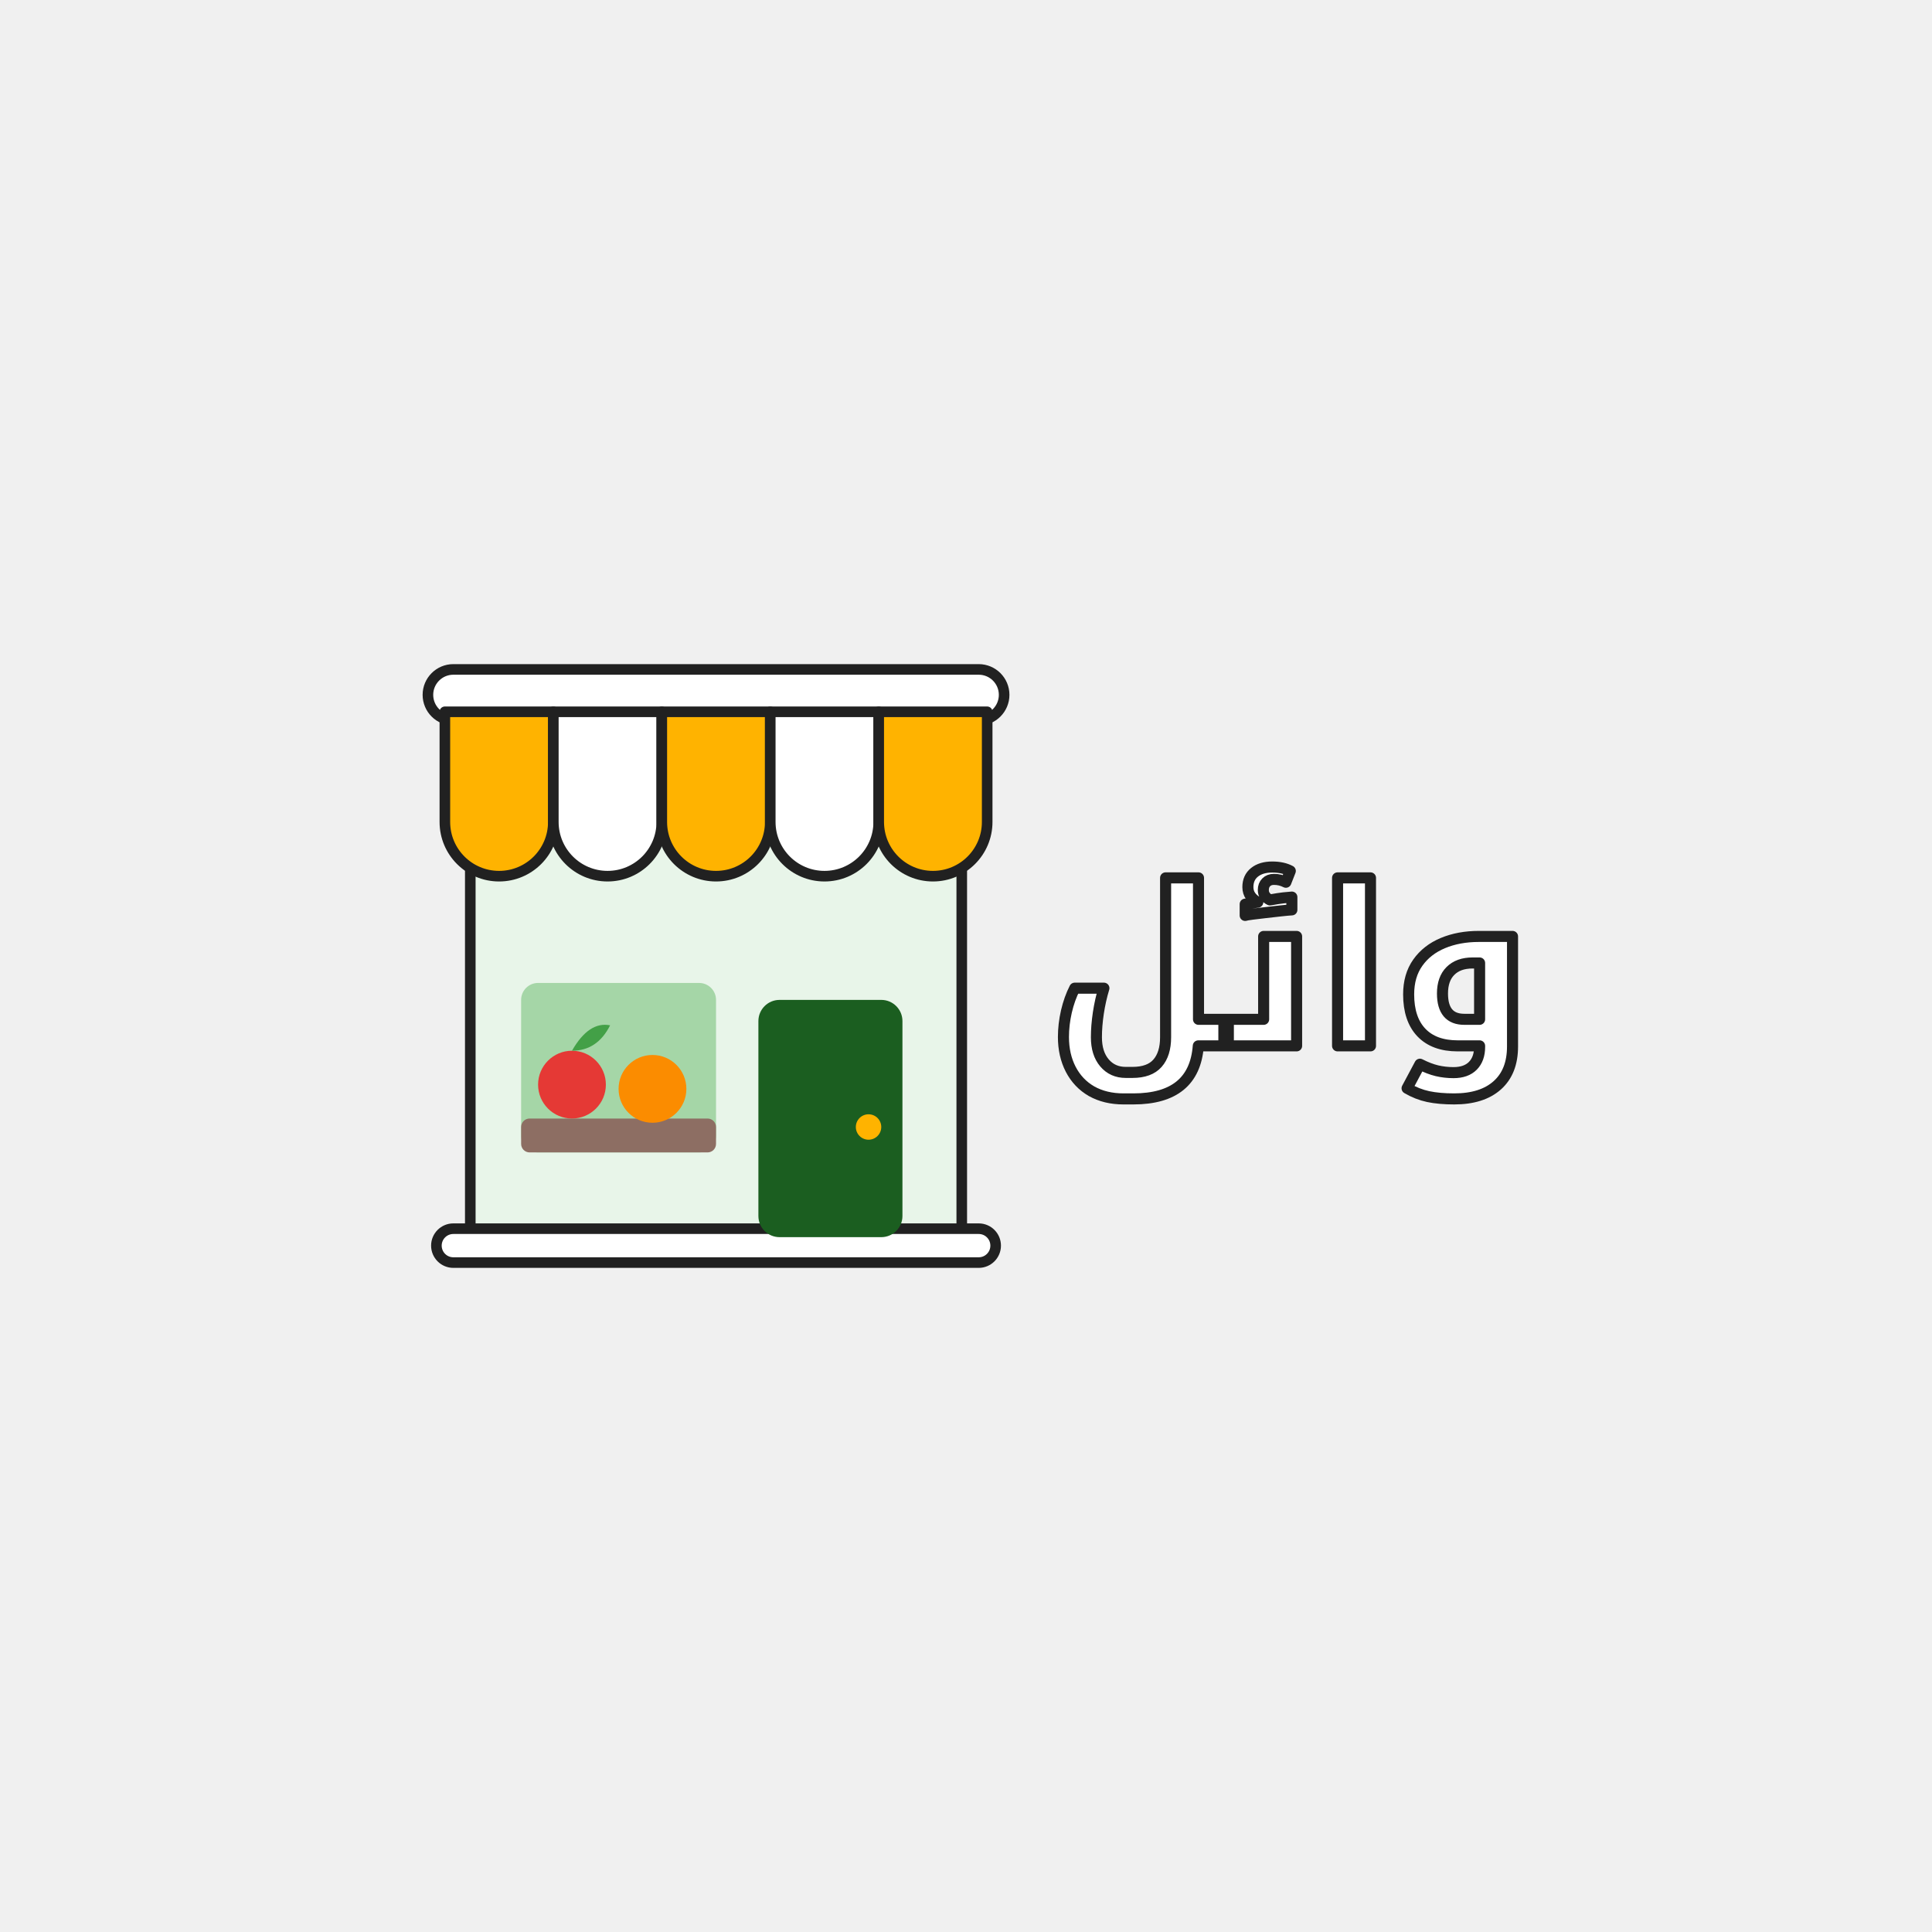
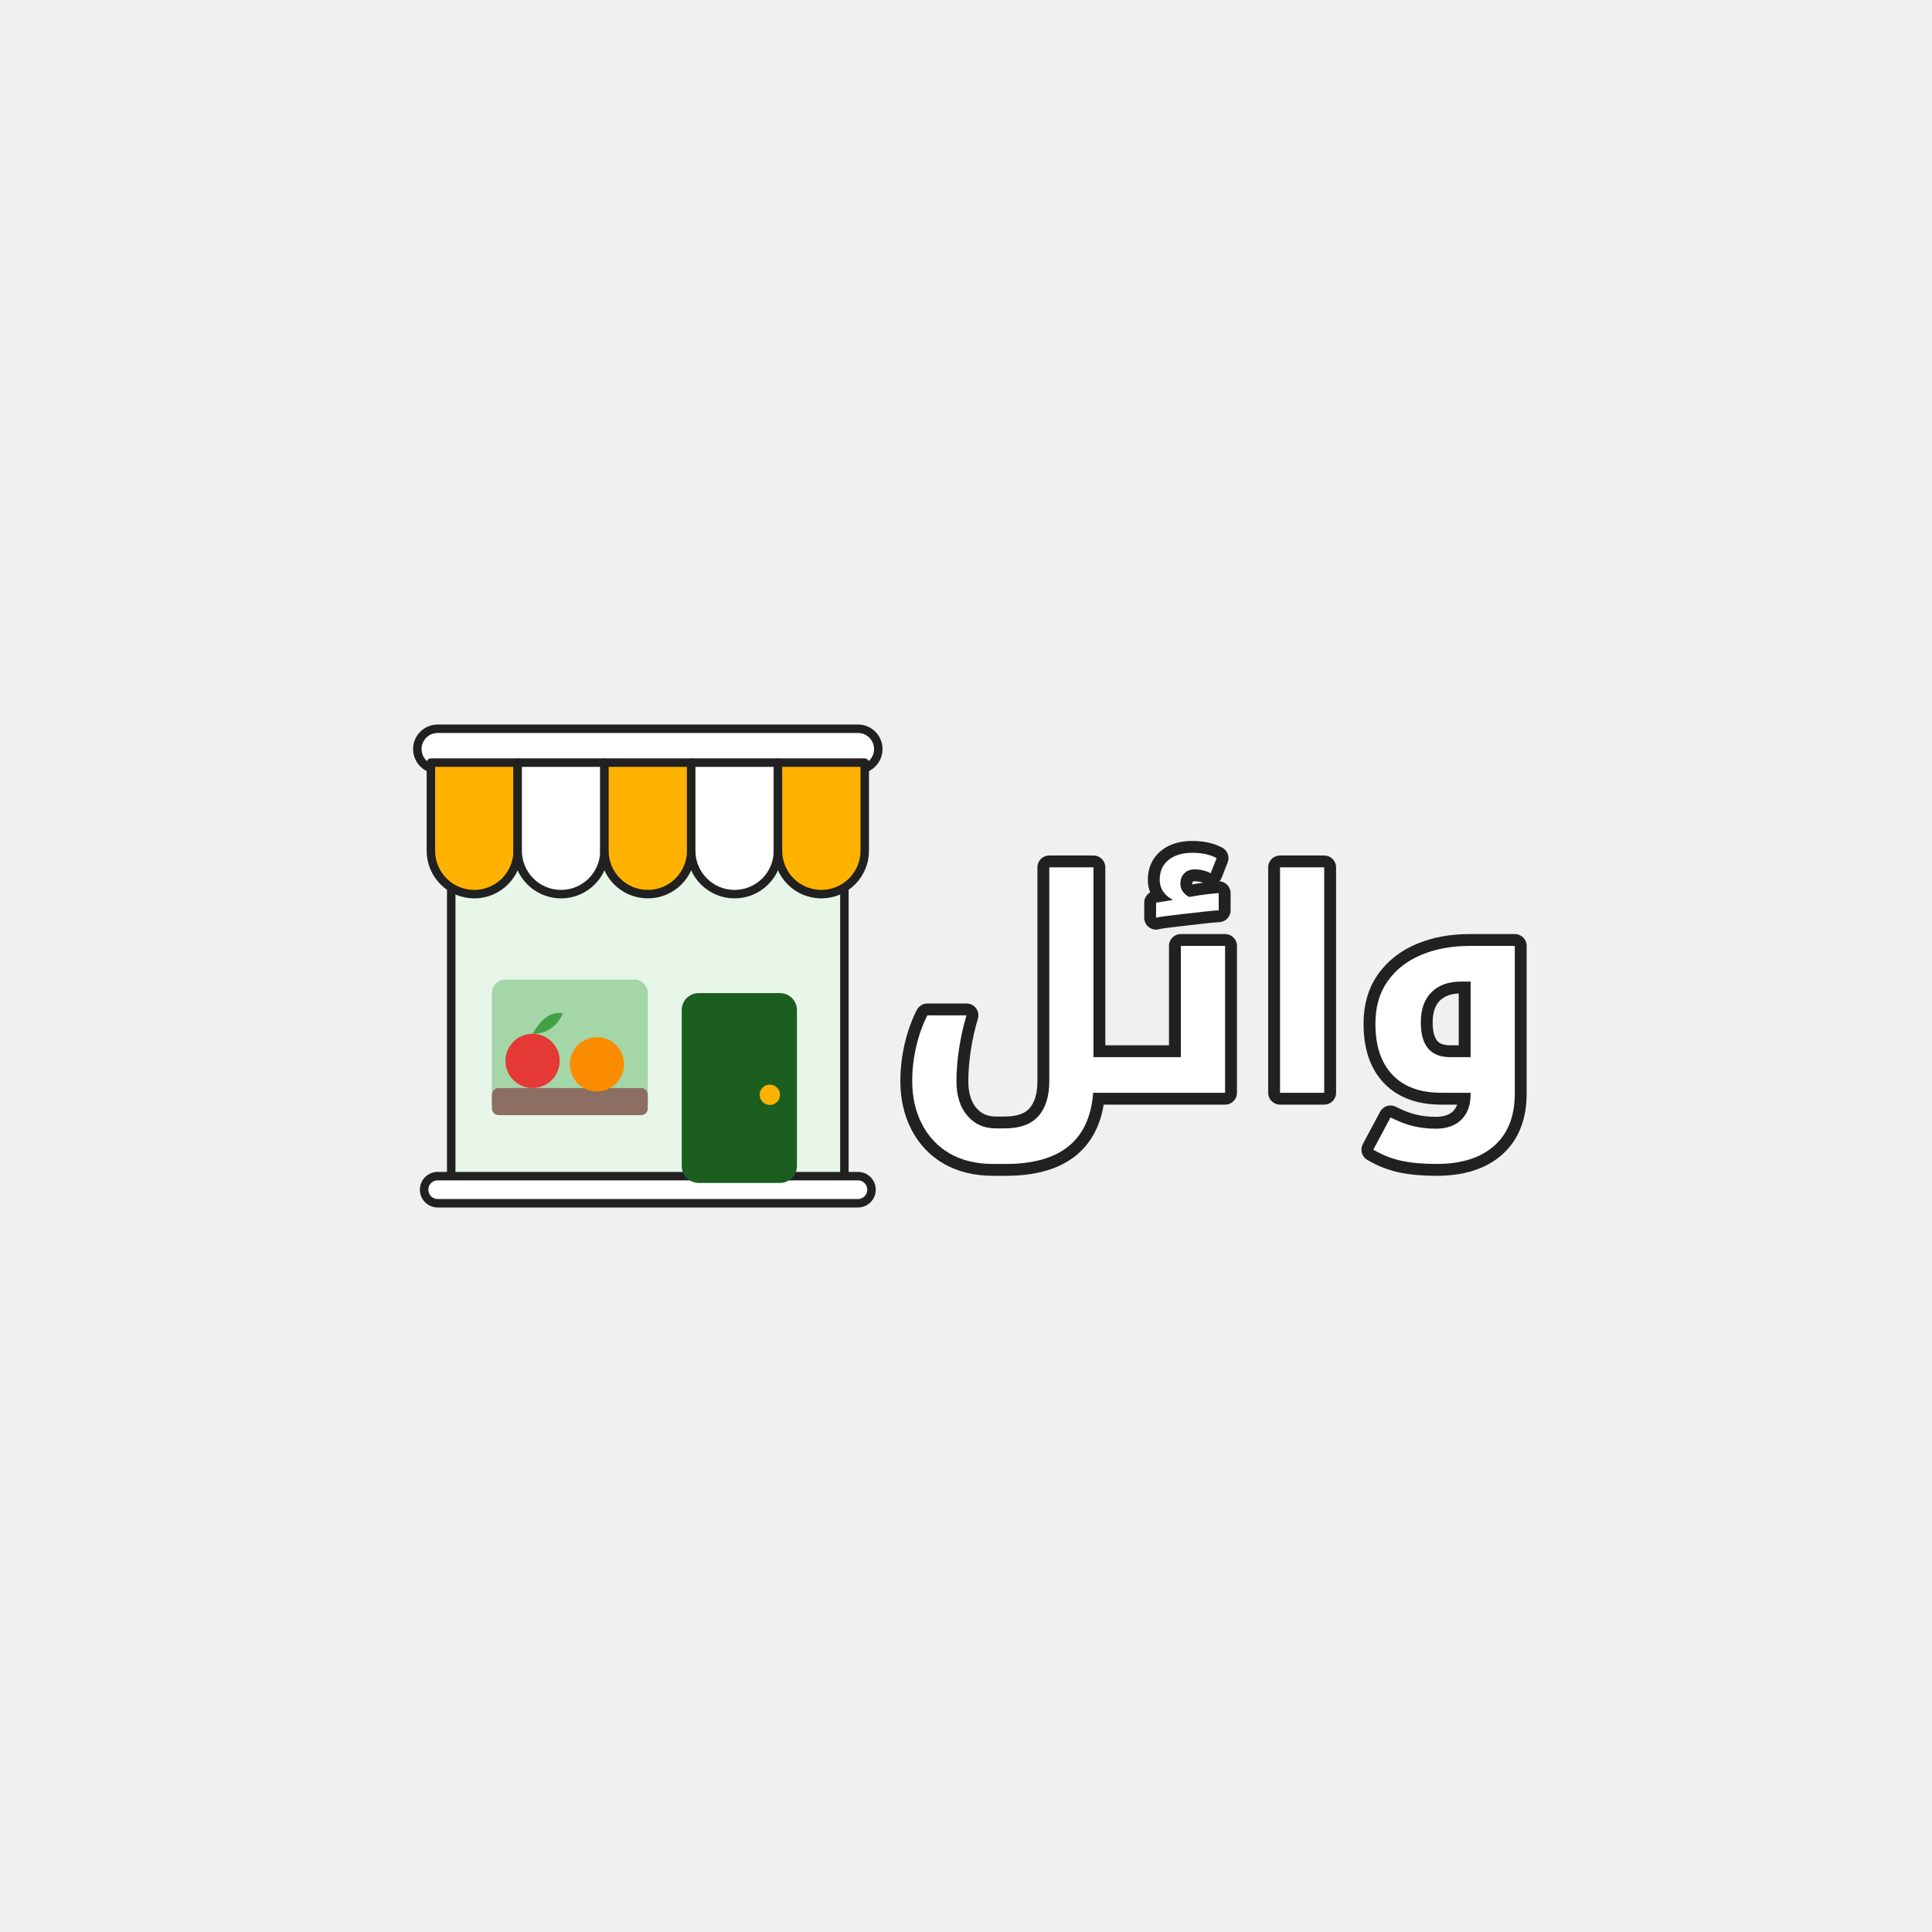
<svg xmlns="http://www.w3.org/2000/svg" width="456" height="456" viewBox="0 0 456 456">
-   <g transform="translate(228 228) scale(1) translate(-129.00 -70)">
+   <g transform="translate(96.9 172) scale(0.8)">
    <rect x="12" y="40" width="116" height="96" rx="4" fill="#E8F5E9" stroke="#212121" stroke-width="2.5" stroke-linejoin="round" />
    <rect x="4" y="132" width="132" height="8" rx="4" fill="#FFFFFF" stroke="#212121" stroke-width="2.5" stroke-linejoin="round" />
    <rect x="80" y="78" width="34" height="56" rx="5" fill="#1B5E20" />
    <circle cx="106" cy="108" r="3" fill="#FFB300" />
    <rect x="24" y="74" width="46" height="40" rx="4" fill="#A5D6A7" />
    <rect x="24" y="106" width="46" height="8" rx="2" fill="#8D6E63" />
    <circle cx="36" cy="98" r="8" fill="#E53935" />
    <path d="M36 90 q4 -7 9 -6 q-3 6 -9 6z" fill="#43A047" />
    <circle cx="55" cy="99" r="8" fill="#FB8C00" />
    <rect x="2" y="0" width="136" height="12" rx="6" fill="#FFFFFF" stroke="#212121" stroke-width="2.5" stroke-linejoin="round" />
    <path d="M6.0 10 h25.6 v26 a12.8 12.8 0 0 1 -25.6 0 z" fill="#FFB300" stroke="#212121" stroke-width="2.5" stroke-linejoin="round" />
    <path d="M31.6 10 h25.6 v26 a12.8 12.8 0 0 1 -25.6 0 z" fill="#FFFFFF" stroke="#212121" stroke-width="2.5" stroke-linejoin="round" />
    <path d="M57.2 10 h25.6 v26 a12.8 12.8 0 0 1 -25.6 0 z" fill="#FFB300" stroke="#212121" stroke-width="2.5" stroke-linejoin="round" />
    <path d="M82.8 10 h25.6 v26 a12.8 12.8 0 0 1 -25.6 0 z" fill="#FFFFFF" stroke="#212121" stroke-width="2.5" stroke-linejoin="round" />
    <path d="M108.4 10 h25.6 v26 a12.8 12.8 0 0 1 -25.6 0 z" fill="#FFB300" stroke="#212121" stroke-width="2.5" stroke-linejoin="round" />
  </g>
-   <g transform="translate(228 228) scale(1) translate(76.00 4)">
-     <path transform="translate(-56.39 14.85) scale(0.5217)" fill="#FFFFFF" stroke="#212121" stroke-width="5" stroke-linejoin="round" d="M67.505 0Q65.698 23.999 38.11 23.999L33.691 23.999Q25.391 23.999 19.189 20.508Q13.11 16.992 9.79 10.596Q6.494 4.199 6.494 -4.004Q6.494 -9.692 7.837 -15.552Q9.204 -21.411 11.597 -26.099L24.805 -26.099Q23.193 -20.801 22.29 -14.893Q21.411 -9.009 21.411 -3.906Q21.411 3.394 25.049 7.69Q28.711 12.012 34.692 12.012L37.695 12.012Q45.41 12.012 49.048 7.861Q52.71 3.711 52.71 -3.906L52.71 -76.001L67.603 -76.001L67.603 -12.012L80.591 -12.012Q81.104 -12.012 81.104 -11.597L81.104 -0.488Q81.104 0 80.591 0L67.505 0ZM88.721 -64.111L94.434 -65.015Q92.432 -66.016 91.187 -67.749Q89.941 -69.507 89.941 -71.826Q89.941 -76.123 92.944 -78.516Q95.923 -80.908 100.928 -80.908Q105.835 -80.908 109.131 -79.126L107.129 -74.023Q104.639 -75.317 101.733 -75.317Q99.536 -75.317 98.242 -73.999Q96.924 -72.705 96.924 -70.508Q96.924 -68.921 97.778 -67.773Q98.633 -66.626 99.927 -66.016Q103.833 -66.724 106.079 -66.968Q108.325 -67.212 109.839 -67.31L109.839 -61.523Q108.032 -61.426 104.785 -61.06Q101.538 -60.718 98.047 -60.303Q94.531 -59.912 91.943 -59.57Q89.331 -59.229 88.721 -59.009L88.721 -64.111ZM79.59 0Q79.077 0 79.077 -0.488L79.077 -11.597Q79.077 -12.012 79.59 -12.012L97.07 -12.012L97.07 -49.512L111.987 -49.512L111.987 0L79.59 0ZM130.518 -76.001L145.41 -76.001L145.41 0L130.518 0L130.518 -76.001ZM183.276 23.999Q176.465 23.999 171.509 22.949Q166.577 21.899 161.963 19.189L167.773 8.301Q171.875 10.4 175.464 11.255Q179.077 12.109 182.959 12.109Q188.672 12.109 191.724 9.009Q194.775 5.908 194.775 0.488L194.775 0L184.863 0Q174.17 0 168.408 -6.055Q162.671 -12.109 162.671 -23.291Q162.671 -31.812 166.821 -37.646Q170.972 -43.506 178.174 -46.509Q185.376 -49.512 194.458 -49.512L209.668 -49.512L209.668 0.293Q209.668 11.694 202.759 17.847Q195.874 23.999 183.276 23.999ZM194.775 -12.012L194.775 -37.5L191.577 -37.5Q185.181 -37.5 181.567 -33.887Q177.979 -30.298 177.979 -23.706Q177.979 -12.012 187.866 -12.012L194.775 -12.012Z" />
+   <g transform="translate(210.76 257.92) scale(0.7)">
+     <path fill="#212121" stroke="#212121" stroke-width="8" stroke-linejoin="round" d="M67.505 0Q65.698 23.999 38.11 23.999L33.691 23.999Q25.391 23.999 19.189 20.508Q13.11 16.992 9.79 10.596Q6.494 4.199 6.494 -4.004Q6.494 -9.692 7.837 -15.552Q9.204 -21.411 11.597 -26.099L24.805 -26.099Q23.193 -20.801 22.29 -14.893Q21.411 -9.009 21.411 -3.906Q21.411 3.394 25.049 7.69Q28.711 12.012 34.692 12.012L37.695 12.012Q45.41 12.012 49.048 7.861Q52.71 3.711 52.71 -3.906L52.71 -76.001L67.603 -76.001L67.603 -12.012L80.591 -12.012Q81.104 -12.012 81.104 -11.597L81.104 -0.488Q81.104 0 80.591 0L67.505 0ZM88.721 -64.111L94.434 -65.015Q92.432 -66.016 91.187 -67.749Q89.941 -69.507 89.941 -71.826Q89.941 -76.123 92.944 -78.516Q95.923 -80.908 100.928 -80.908Q105.835 -80.908 109.131 -79.126L107.129 -74.023Q104.639 -75.317 101.733 -75.317Q99.536 -75.317 98.242 -73.999Q96.924 -72.705 96.924 -70.508Q96.924 -68.921 97.778 -67.773Q98.633 -66.626 99.927 -66.016Q103.833 -66.724 106.079 -66.968Q108.325 -67.212 109.839 -67.31L109.839 -61.523Q108.032 -61.426 104.785 -61.06Q101.538 -60.718 98.047 -60.303Q94.531 -59.912 91.943 -59.57Q89.331 -59.229 88.721 -59.009L88.721 -64.111ZM79.59 0Q79.077 0 79.077 -0.488L79.077 -11.597Q79.077 -12.012 79.59 -12.012L97.07 -12.012L97.07 -49.512L111.987 -49.512L111.987 0L79.59 0ZM130.518 -76.001L145.41 -76.001L145.41 0L130.518 0L130.518 -76.001ZM183.276 23.999Q176.465 23.999 171.509 22.949Q166.577 21.899 161.963 19.189L167.773 8.301Q171.875 10.4 175.464 11.255Q179.077 12.109 182.959 12.109Q188.672 12.109 191.724 9.009Q194.775 5.908 194.775 0.488L194.775 0L184.863 0Q174.17 0 168.408 -6.055Q162.671 -12.109 162.671 -23.291Q162.671 -31.812 166.821 -37.646Q170.972 -43.506 178.174 -46.509Q185.376 -49.512 194.458 -49.512L209.668 -49.512L209.668 0.293Q209.668 11.694 202.759 17.847Q195.874 23.999 183.276 23.999ZM194.775 -12.012L194.775 -37.5L191.577 -37.5Q185.181 -37.5 181.567 -33.887Q177.979 -30.298 177.979 -23.706Q177.979 -12.012 187.866 -12.012L194.775 -12.012Z" />
+     <path fill="#FFFFFF" d="M67.505 0Q65.698 23.999 38.11 23.999L33.691 23.999Q25.391 23.999 19.189 20.508Q13.11 16.992 9.79 10.596Q6.494 4.199 6.494 -4.004Q6.494 -9.692 7.837 -15.552Q9.204 -21.411 11.597 -26.099L24.805 -26.099Q23.193 -20.801 22.29 -14.893Q21.411 -9.009 21.411 -3.906Q21.411 3.394 25.049 7.69Q28.711 12.012 34.692 12.012L37.695 12.012Q45.41 12.012 49.048 7.861Q52.71 3.711 52.71 -3.906L52.71 -76.001L67.603 -76.001L67.603 -12.012L80.591 -12.012Q81.104 -12.012 81.104 -11.597L81.104 -0.488Q81.104 0 80.591 0L67.505 0ZM88.721 -64.111L94.434 -65.015Q92.432 -66.016 91.187 -67.749Q89.941 -69.507 89.941 -71.826Q89.941 -76.123 92.944 -78.516Q95.923 -80.908 100.928 -80.908Q105.835 -80.908 109.131 -79.126L107.129 -74.023Q104.639 -75.317 101.733 -75.317Q99.536 -75.317 98.242 -73.999Q96.924 -72.705 96.924 -70.508Q96.924 -68.921 97.778 -67.773Q98.633 -66.626 99.927 -66.016Q103.833 -66.724 106.079 -66.968Q108.325 -67.212 109.839 -67.31L109.839 -61.523Q108.032 -61.426 104.785 -61.06Q101.538 -60.718 98.047 -60.303Q94.531 -59.912 91.943 -59.57Q89.331 -59.229 88.721 -59.009L88.721 -64.111ZM79.59 0Q79.077 0 79.077 -0.488L79.077 -11.597Q79.077 -12.012 79.59 -12.012L97.07 -12.012L97.07 -49.512L111.987 -49.512L111.987 0L79.59 0ZM130.518 -76.001L145.41 -76.001L145.41 0L130.518 0L130.518 -76.001ZM183.276 23.999Q176.465 23.999 171.509 22.949Q166.577 21.899 161.963 19.189L167.773 8.301Q171.875 10.4 175.464 11.255Q179.077 12.109 182.959 12.109Q188.672 12.109 191.724 9.009Q194.775 5.908 194.775 0.488L194.775 0L184.863 0Q174.17 0 168.408 -6.055Q162.671 -12.109 162.671 -23.291Q162.671 -31.812 166.821 -37.646Q170.972 -43.506 178.174 -46.509Q185.376 -49.512 194.458 -49.512L209.668 -49.512L209.668 0.293Q209.668 11.694 202.759 17.847Q195.874 23.999 183.276 23.999ZM194.775 -12.012L194.775 -37.5L191.577 -37.5Q185.181 -37.5 181.567 -33.887Q177.979 -30.298 177.979 -23.706Q177.979 -12.012 187.866 -12.012L194.775 -12.012Z" />
  </g>
</svg>
